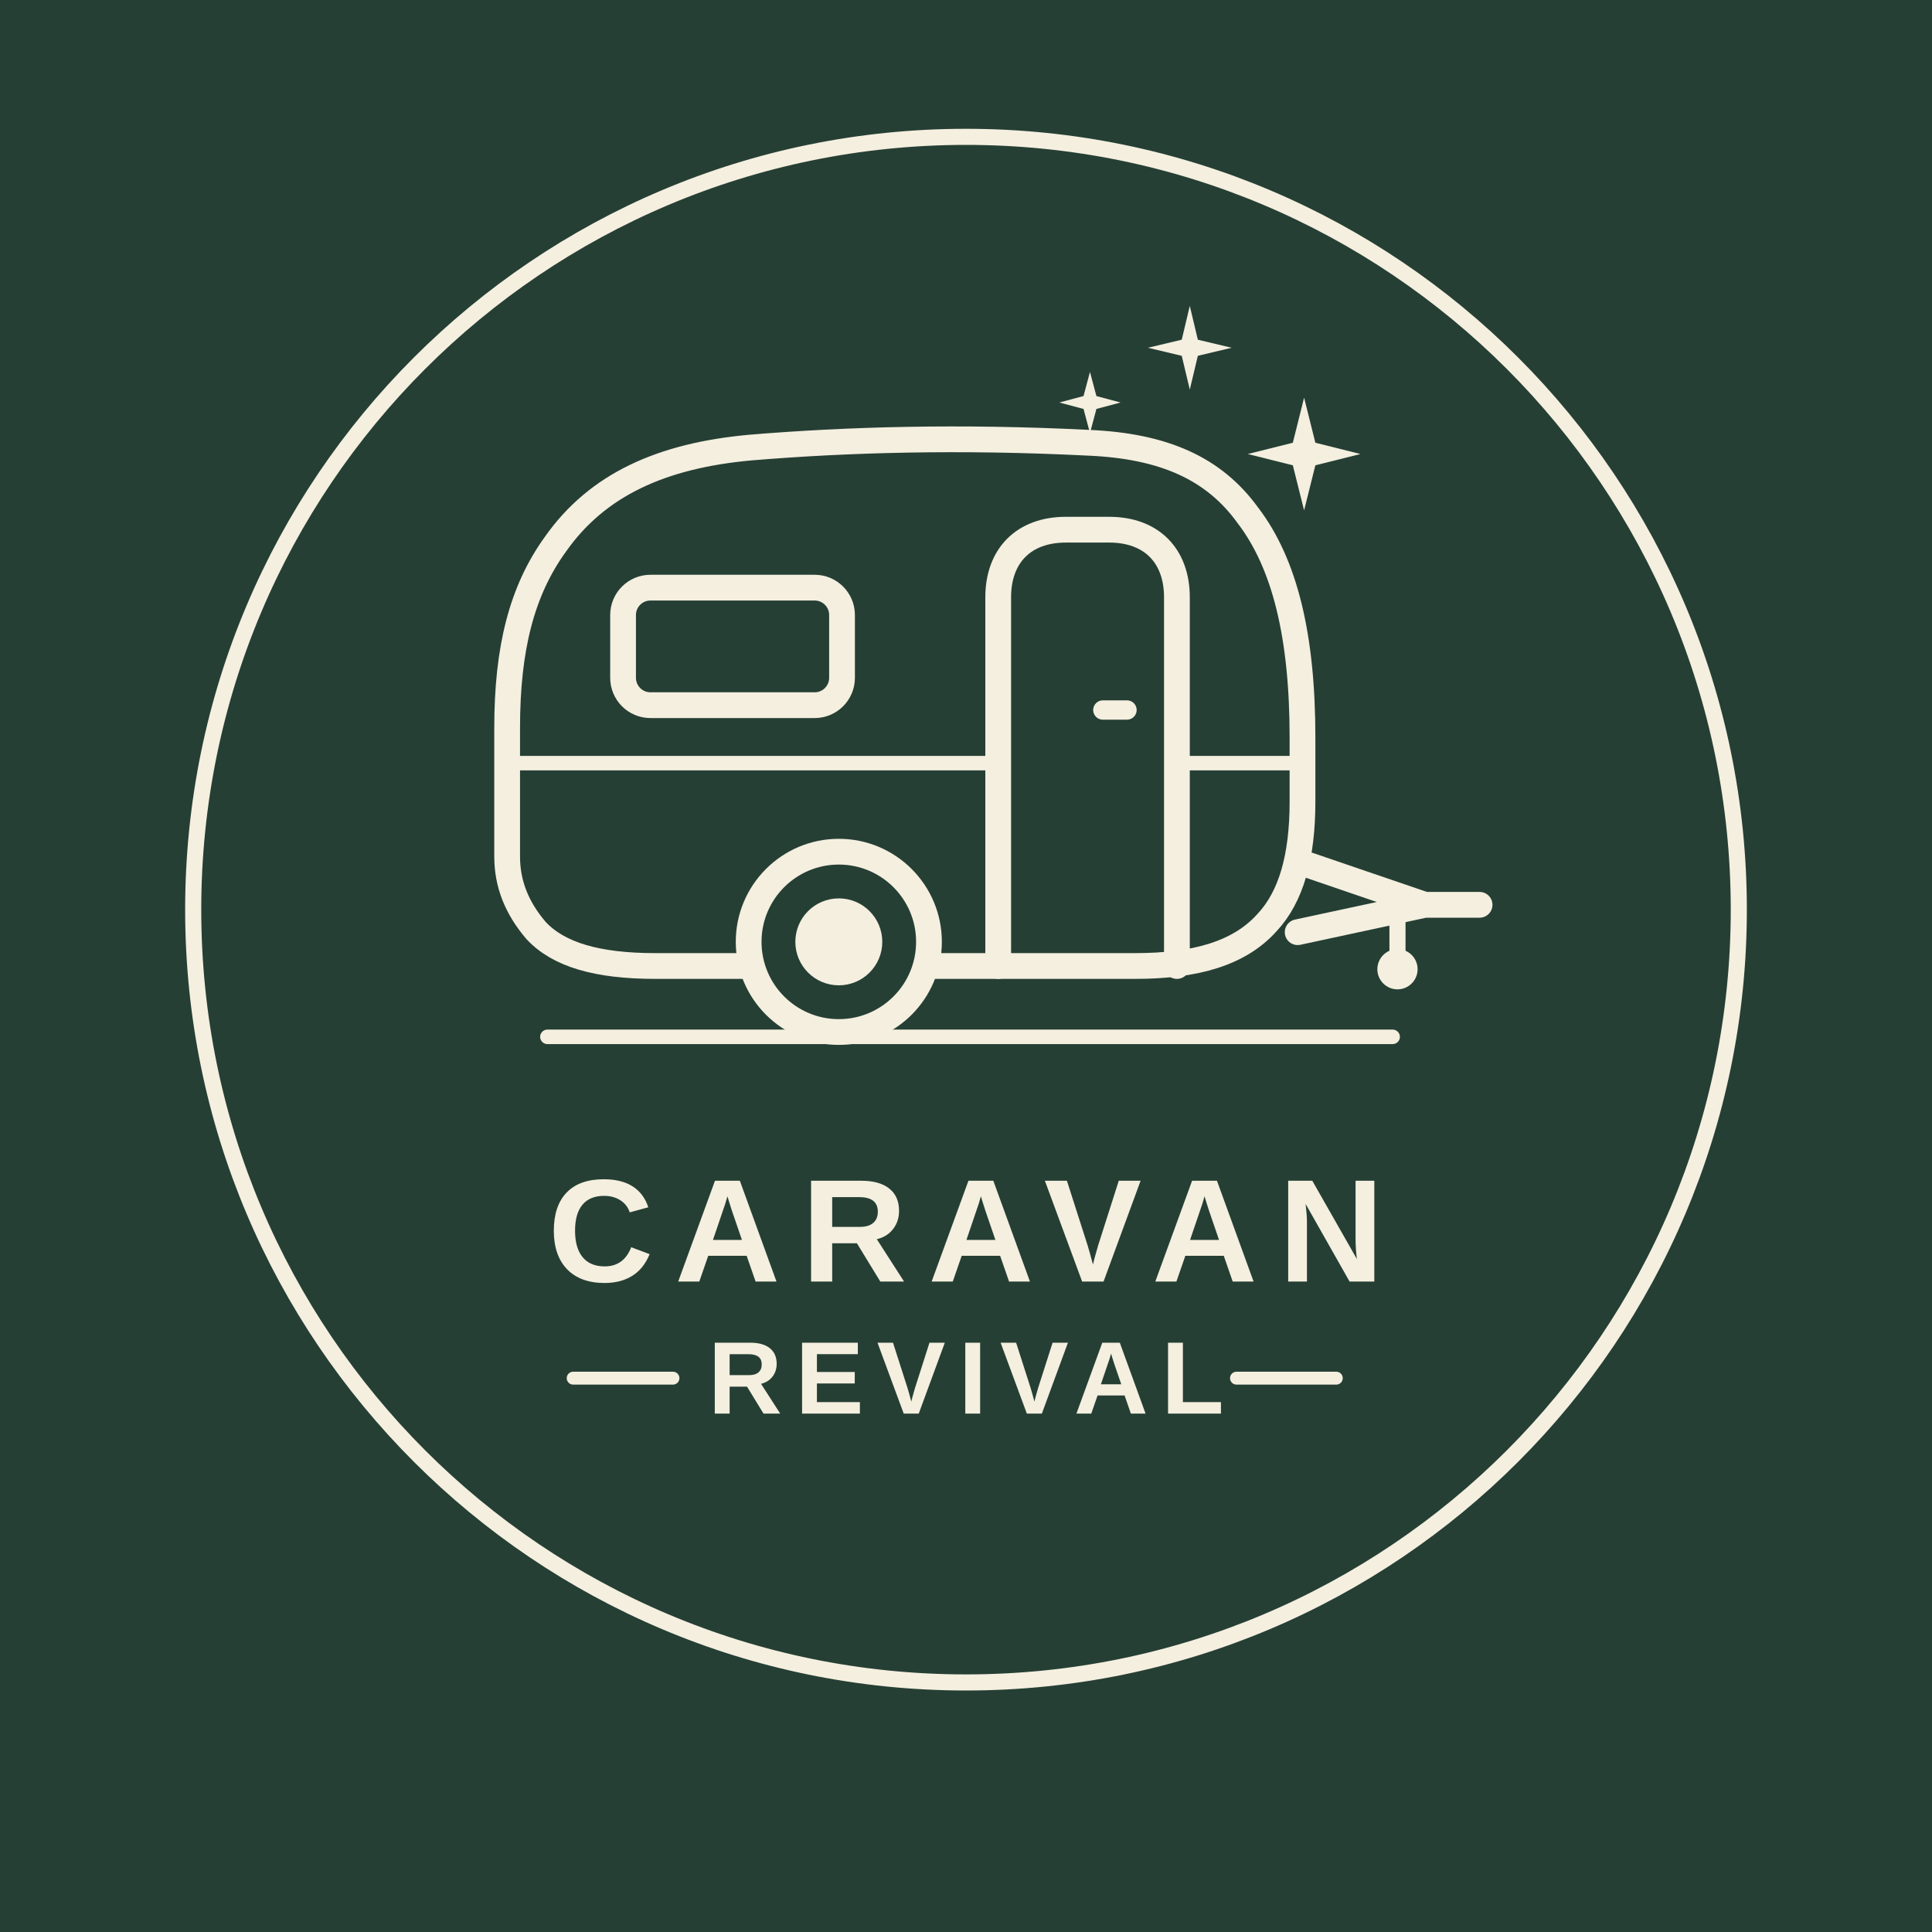
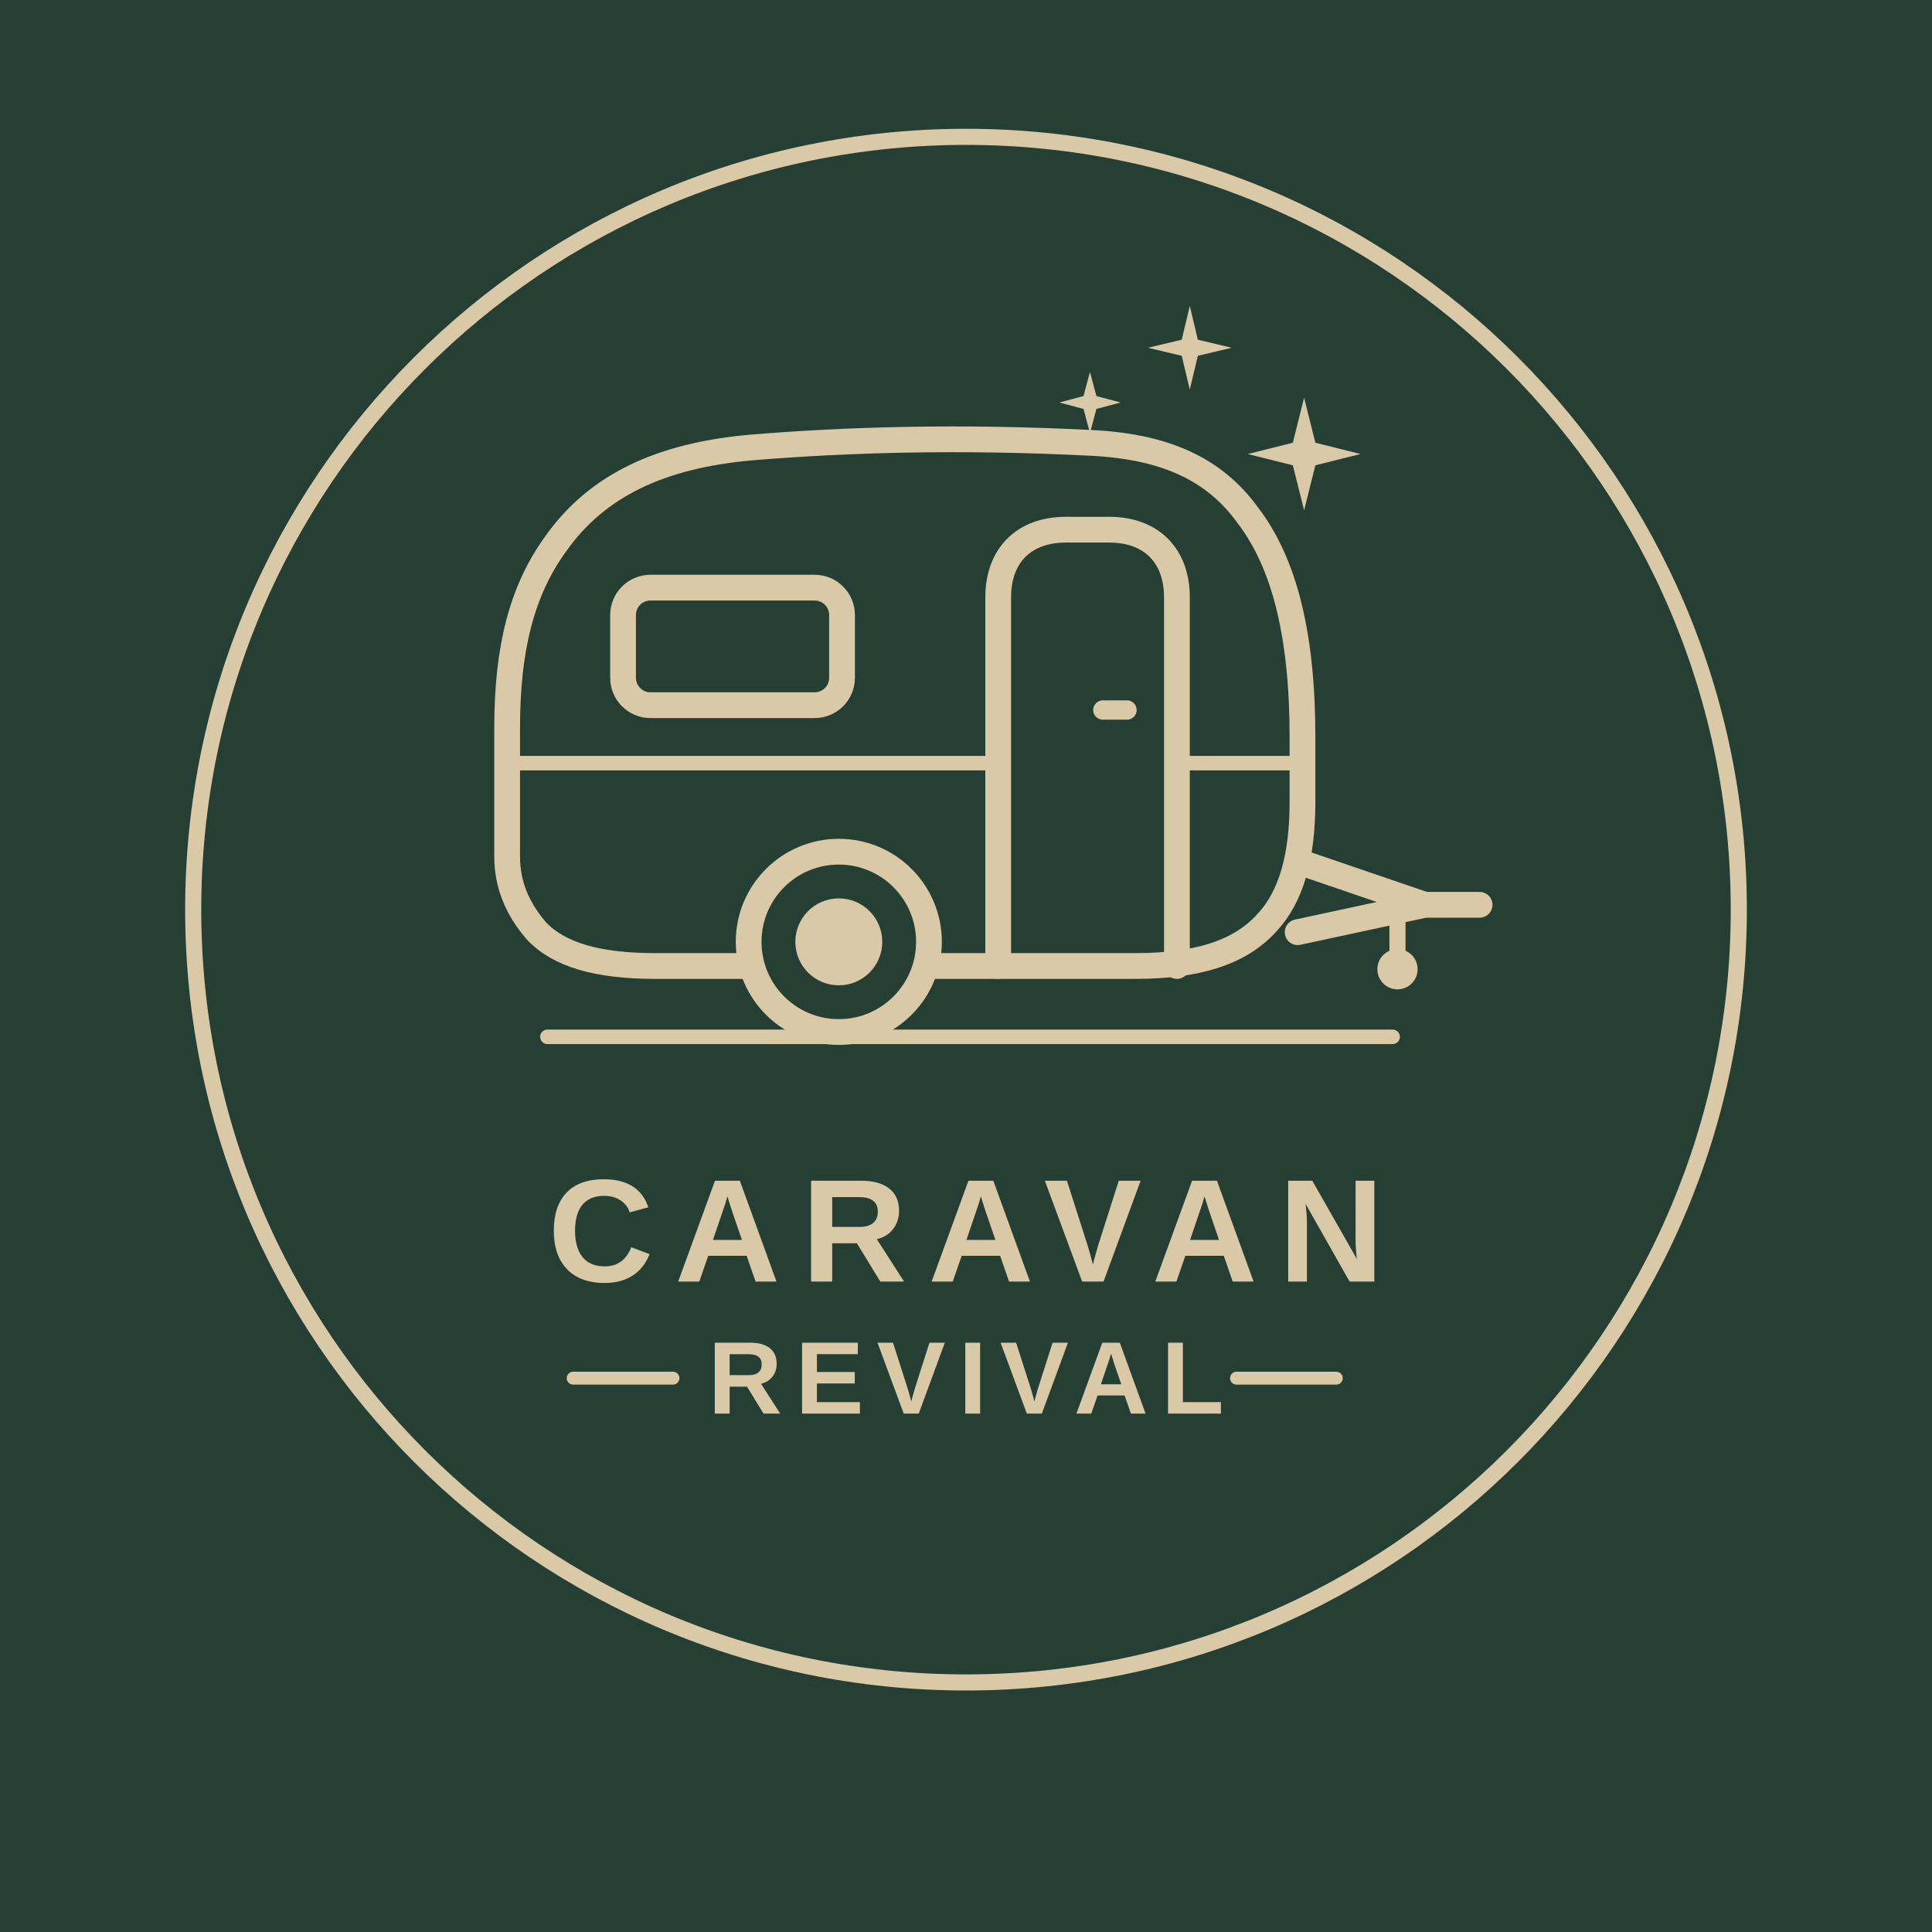
<svg xmlns="http://www.w3.org/2000/svg" width="1200" height="1200" viewBox="0 0 1200 1200">
  <rect width="1200" height="1200" fill="#263f35" />
-   <circle cx="600" cy="565" r="480" fill="none" stroke="#f4efdf" stroke-width="10" />
-   <g fill="#f4efdf">
+   <circle cx="600" cy="565" r="480" fill="none" stroke="#d9c9a7" stroke-width="10" />
+   <g fill="#d9c9a7">
    <path d="M739 190 744 211 765 216 744 221 739 242 734 221 713 216 734 211Z" />
    <path d="M677 231 681 246 696 250 681 254 677 269 673 254 658 250 673 246Z" />
    <path d="M810 247 817 275 845 282 817 289 810 317 803 289 775 282 803 275Z" />
  </g>
-   <g transform="translate(-40 0)" fill="#263f35" stroke="#f4efdf" stroke-width="16" stroke-linecap="round" stroke-linejoin="round">
+   <g transform="translate(-40 0)" fill="#263f35" stroke="#d9c9a7" stroke-width="16" stroke-linecap="round" stroke-linejoin="round">
    <path d="M355 532V452c0-49 9-85 30-114 26-37 66-55 121-60 60-5 130-7 210-3 47 2 78 16 99 45 23 30 34 75 34 138v40c0 34-7 59-22 75-17 19-44 27-82 27H447c-36 0-60-7-74-22-12-14-18-29-18-46Z" />
    <rect x="427" y="365" width="136" height="73" rx="17" fill="none" />
    <path d="M660 600V371c0-26 16-42 42-42h27c26 0 42 16 42 42v229" fill="none" />
    <path d="M355 474h305M771 474h78" fill="none" stroke-width="9" />
    <path d="M725 441h15" fill="none" stroke-width="12" />
    <circle cx="561" cy="585" r="56" />
-     <circle cx="561" cy="585" r="19" fill="#f4efdf" />
+     <circle cx="561" cy="585" r="19" fill="#d9c9a7" />
    <path d="M846 535 925 562 846 579M925 562h34" fill="none" />
    <path d="M908 557v38" fill="none" stroke-width="10" />
-     <circle cx="908" cy="602" r="9" fill="#f4efdf" stroke-width="7" />
+     <circle cx="908" cy="602" r="9" fill="#d9c9a7" stroke-width="7" />
  </g>
-   <path d="M340 644h525" fill="none" stroke="#f4efdf" stroke-width="9" stroke-linecap="round" />
-   <g fill="#f4efdf" font-family="Montserrat, Gotham, 'Avenir Next', Arial, sans-serif" text-anchor="middle">
+   <path d="M340 644h525" fill="none" stroke="#d9c9a7" stroke-width="9" stroke-linecap="round" />
+   <g fill="#d9c9a7" font-family="Montserrat, Gotham, 'Avenir Next', Arial, sans-serif" text-anchor="middle">
    <text x="600" y="796" font-size="91" font-weight="700" letter-spacing="13">CARAVAN</text>
-     <path d="M356 856h62M768 856h62" stroke="#f4efdf" stroke-width="8" stroke-linecap="round" />
+     <path d="M356 856h62M768 856h62" stroke="#d9c9a7" stroke-width="8" stroke-linecap="round" />
    <text x="600" y="878" font-size="64" font-weight="600" letter-spacing="8">REVIVAL</text>
  </g>
</svg>
